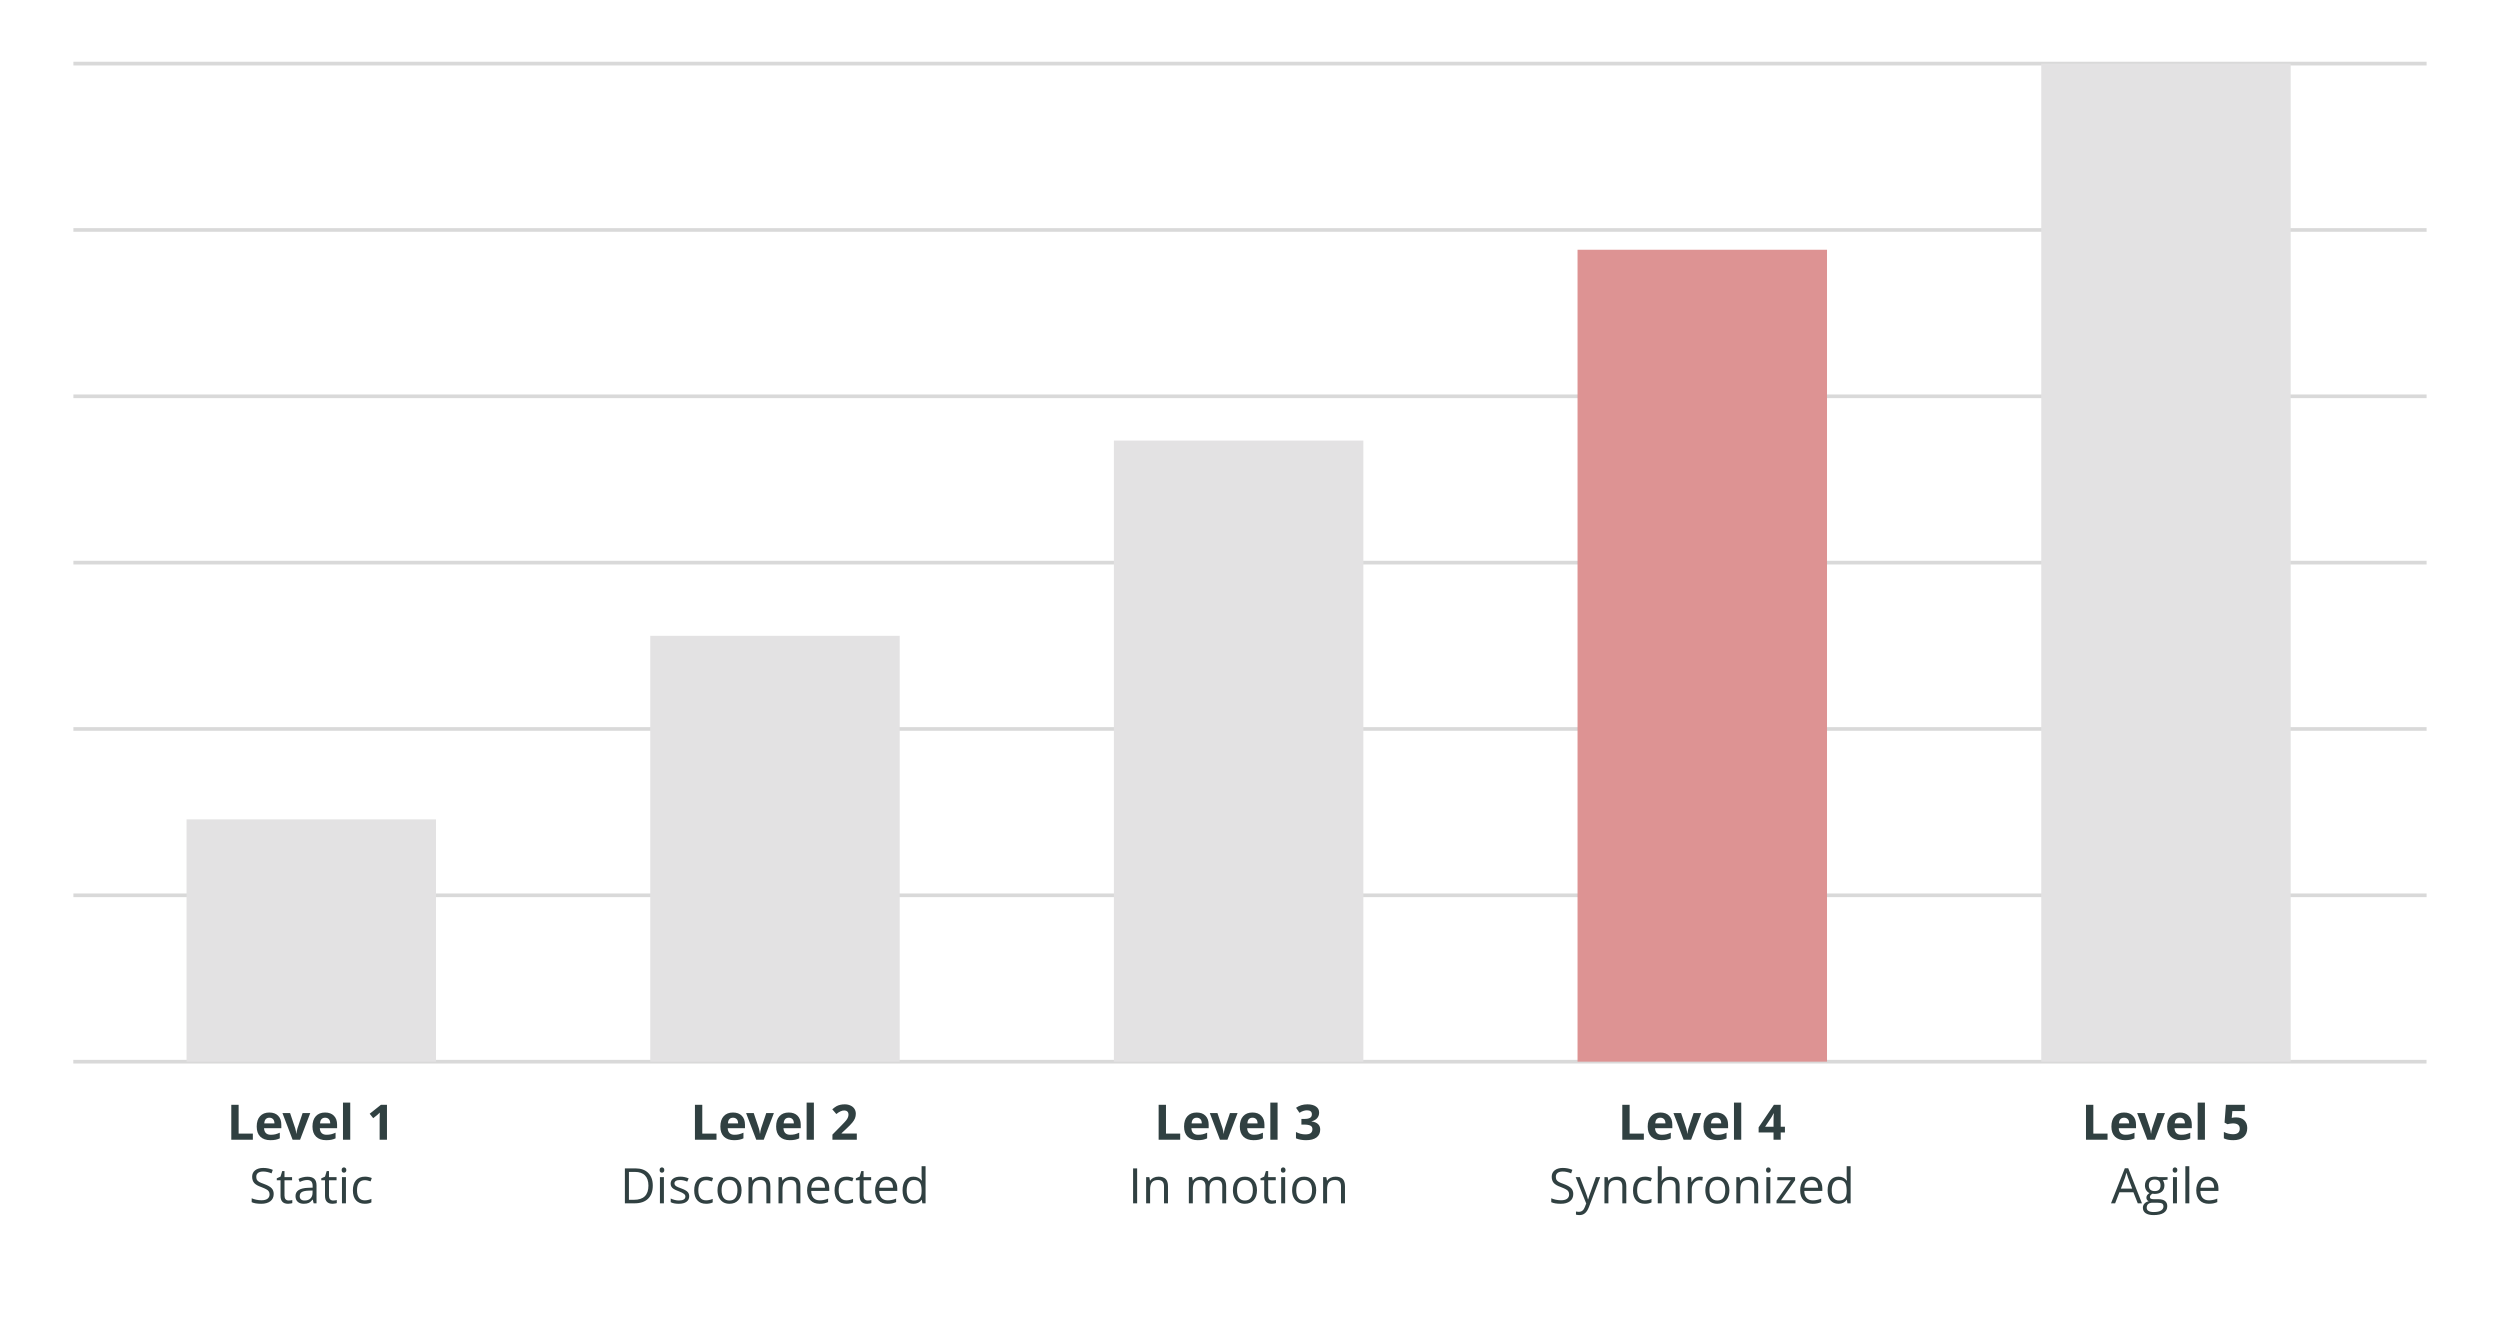
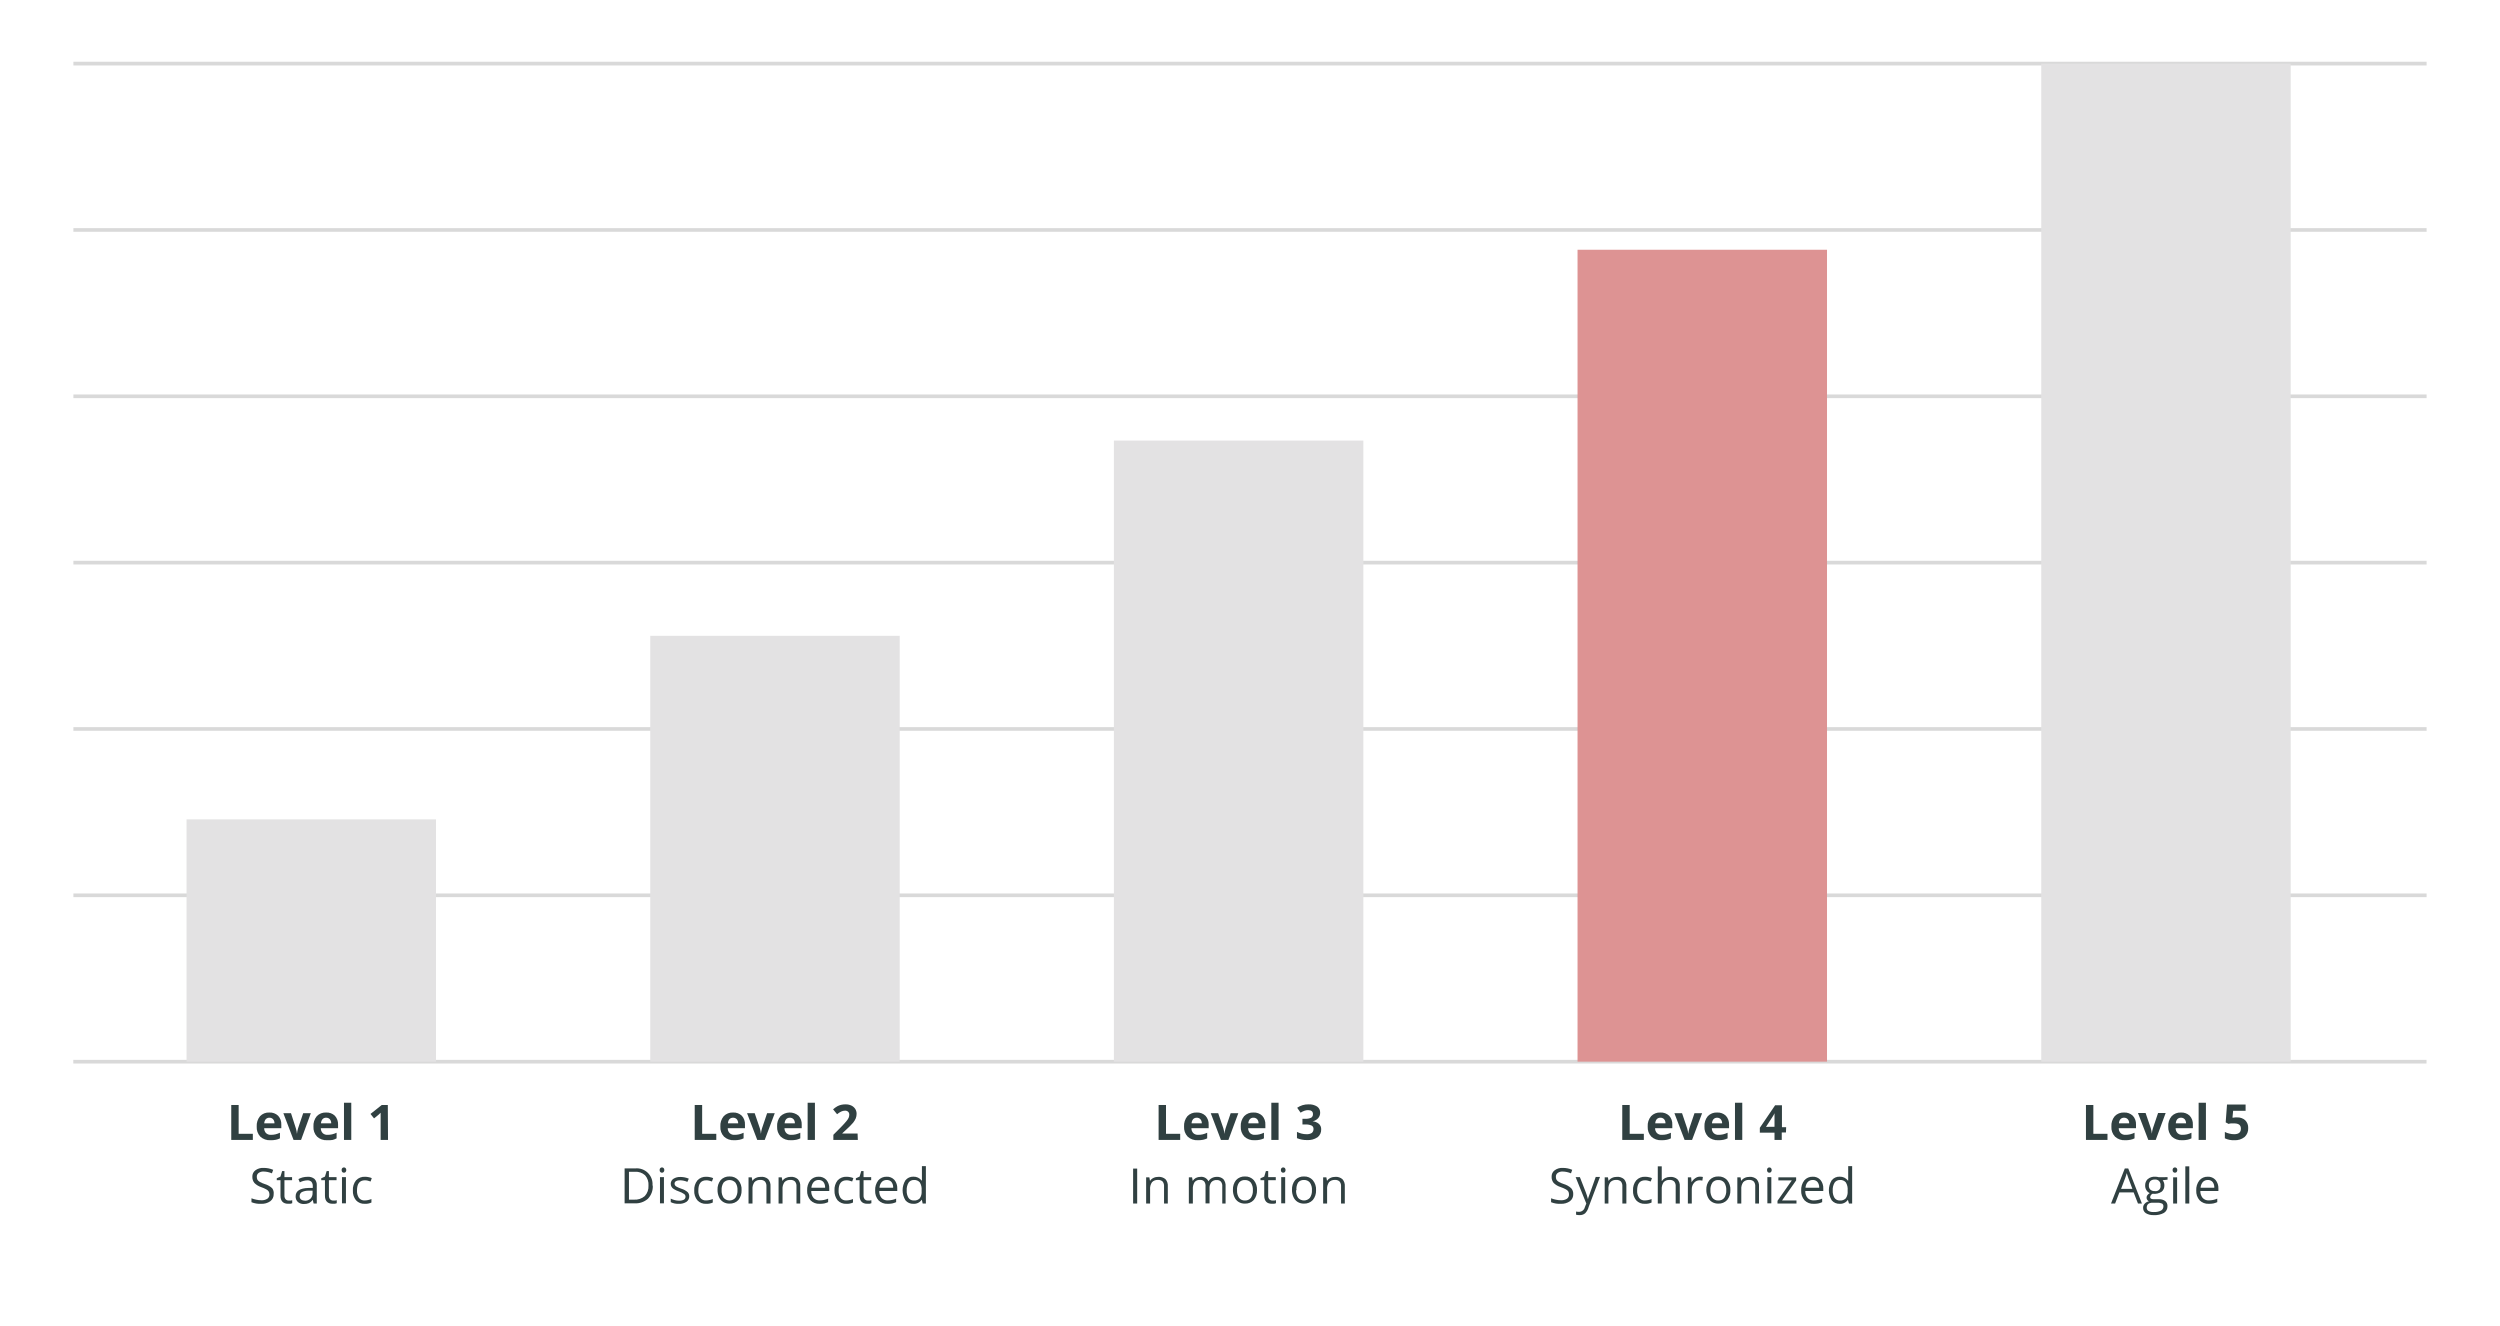
<svg xmlns="http://www.w3.org/2000/svg" id="Layer_1" data-name="Layer 1" viewBox="0 0 511 271">
  <path d="M15,13H496M15,47H496M15,81H496M15,115H496M15,149H496M15,183H496" style="fill: none;stroke: #d9d9d9;stroke-linejoin: round;stroke-width: 0.75px" />
  <line x1="14.98" y1="217.01" x2="495.98" y2="217.01" style="fill: none;stroke: #d9d9d9;stroke-linejoin: round;stroke-width: 0.75px" />
  <rect x="38.13" y="167.48" width="50.99" height="49.53" style="fill: #e3e2e3" />
  <rect x="132.91" y="129.96" width="50.99" height="87.05" style="fill: #e3e2e3" />
  <rect x="227.68" y="90.05" width="50.99" height="126.96" style="fill: #e3e2e3" />
  <rect x="322.45" y="51.05" width="50.99" height="165.95" style="fill: #dd9393" />
  <rect x="417.23" y="13.01" width="50.99" height="204" style="fill: #e3e2e3" />
-   <text transform="translate(46.37 232.96)" style="font-size: 10px;fill: #304041;font-family: OpenSans-Bold, Open Sans;font-weight: 700">Level 1<tspan style="font-family: OpenSans, Open Sans;font-weight: 400">
-       <tspan x="4.56" y="13">Static</tspan>
-     </tspan>
-   </text>
-   <text transform="translate(141.14 232.96)" style="font-size: 10px;fill: #304041;font-family: OpenSans-Bold, Open Sans;font-weight: 700">Level 2<tspan style="font-family: OpenSans, Open Sans;font-weight: 400">
-       <tspan x="-14.4" y="13">Disconnected</tspan>
-     </tspan>
-   </text>
-   <text transform="translate(235.92 232.96)" style="font-size: 10px;fill: #304041;font-family: OpenSans-Bold, Open Sans;font-weight: 700">Level 3<tspan style="font-family: OpenSans, Open Sans;font-weight: 400">
-       <tspan x="-5.3" y="13">In motion</tspan>
-     </tspan>
-   </text>
-   <text transform="translate(330.69 232.96)" style="font-size: 10px;fill: #304041;font-family: OpenSans-Bold, Open Sans;font-weight: 700">Level 4<tspan style="font-family: OpenSans, Open Sans;font-weight: 400">
-       <tspan x="-14.13" y="13">Synchronized</tspan>
-     </tspan>
-   </text>
-   <text transform="translate(425.47 232.96)" style="font-size: 10px;fill: #304041;font-family: OpenSans-Bold, Open Sans;font-weight: 700">Level 5<tspan style="font-family: OpenSans, Open Sans;font-weight: 400">
-       <tspan x="6.02" y="13">Agile</tspan>
-     </tspan>
-   </text>
+   <g>
+     <path d="M47.27,233v-7.14h1.51v5.89h2.9V233Z" style="fill: #304041" />
+     <path d="M55.27,233.06a2.8,2.8,0,0,1-2.06-.73,2.76,2.76,0,0,1-.74-2.06,3.07,3.07,0,0,1,.68-2.12,2.45,2.45,0,0,1,1.9-.75,2.4,2.4,0,0,1,1.8.66,2.5,2.5,0,0,1,.65,1.82v.72H54a1.39,1.39,0,0,0,.37,1,1.34,1.34,0,0,0,1,.36,4,4,0,0,0,.93-.1,4.65,4.65,0,0,0,.92-.33v1.15a3.41,3.41,0,0,1-.83.29A4.88,4.88,0,0,1,55.27,233.06Zm-.21-4.6a1,1,0,0,0-.74.3,1.4,1.4,0,0,0-.31.85H56.1a1.18,1.18,0,0,0-.29-.85A1,1,0,0,0,55.06,228.46Z" style="fill: #304041" />
+     <path d="M60,233l-2.08-5.46h1.56l1,3.11a5.52,5.52,0,0,1,.22,1.12h0a5.21,5.21,0,0,1,.22-1.12l1.05-3.11h1.56L61.54,233Z" style="fill: #304041" />
+     <path d="M66.87,233.06a2.79,2.79,0,0,1-2.06-.73,2.72,2.72,0,0,1-.74-2.06,3,3,0,0,1,.68-2.12,2.45,2.45,0,0,1,1.9-.75,2.4,2.4,0,0,1,1.8.66,2.5,2.5,0,0,1,.65,1.82v.72H65.57a1.44,1.44,0,0,0,.38,1,1.32,1.32,0,0,0,1,.36,4,4,0,0,0,.93-.1,4.89,4.89,0,0,0,.92-.33v1.15A3.34,3.34,0,0,1,68,233,4.72,4.72,0,0,1,66.87,233.06Zm-.21-4.6a.94.94,0,0,0-.74.3,1.4,1.4,0,0,0-.31.85H67.7a1.23,1.23,0,0,0-.29-.85A1,1,0,0,0,66.66,228.46Z" style="fill: #304041" />
+     <path d="M71.8,233H70.31v-7.6H71.8Z" style="fill: #304041" />
+     <path d="M79.31,233H77.8v-4.81l0-.74a6.92,6.92,0,0,1-.53.49l-.82.66-.72-.91,2.3-1.83h1.24Z" style="fill: #304041" />
+     <path d="M55.94,244.06a1.74,1.74,0,0,1-.69,1.47,3,3,0,0,1-1.85.53,4.65,4.65,0,0,1-2-.33v-.8a5.65,5.65,0,0,0,1,.29,4.57,4.57,0,0,0,1,.11,2.08,2.08,0,0,0,1.25-.31,1,1,0,0,0,.42-.88,1.13,1.13,0,0,0-.15-.61,1.36,1.36,0,0,0-.5-.43,6.41,6.41,0,0,0-1.06-.46A3.5,3.5,0,0,1,52,241.8a1.9,1.9,0,0,1-.42-1.28,1.55,1.55,0,0,1,.62-1.31,2.54,2.54,0,0,1,1.64-.49,4.86,4.86,0,0,1,2,.39l-.26.72a4.6,4.6,0,0,0-1.72-.37,1.64,1.64,0,0,0-1,.29.91.91,0,0,0-.37.78,1.23,1.23,0,0,0,.13.61,1.24,1.24,0,0,0,.47.43,4.83,4.83,0,0,0,1,.44,3.87,3.87,0,0,1,1.54.86A1.66,1.66,0,0,1,55.94,244.06Z" style="fill: #304041" />
+     <path d="M59,245.39a2.86,2.86,0,0,0,.42,0,1.44,1.44,0,0,0,.31-.07v.62a1.48,1.48,0,0,1-.38.11,2.68,2.68,0,0,1-.46,0c-1,0-1.56-.55-1.56-1.64v-3.18h-.76v-.39l.76-.34.34-1.14h.47v1.24H59.7v.63H58.14v3.15a1.09,1.09,0,0,0,.23.74A.83.83,0,0,0,59,245.39Z" style="fill: #304041" />
+     <path d="M64.1,246l-.17-.76h0a2.28,2.28,0,0,1-.8.68,2.45,2.45,0,0,1-1,.18,1.78,1.78,0,0,1-1.24-.41,1.47,1.47,0,0,1-.46-1.17c0-1.08.87-1.65,2.6-1.7l.9,0v-.33a1.36,1.36,0,0,0-.27-.93,1.11,1.11,0,0,0-.86-.3,3.62,3.62,0,0,0-1.52.41L61,241a4.77,4.77,0,0,1,.87-.34,3.87,3.87,0,0,1,1-.12,2,2,0,0,1,1.41.43,1.75,1.75,0,0,1,.47,1.36V246Zm-1.84-.57a1.65,1.65,0,0,0,1.19-.41,1.55,1.55,0,0,0,.44-1.17v-.48l-.82,0a3.15,3.15,0,0,0-1.39.3.93.93,0,0,0-.43.83.82.82,0,0,0,.27.67A1.11,1.11,0,0,0,62.26,245.39Z" style="fill: #304041" />
+     <path d="M68.09,245.39a2.77,2.77,0,0,0,.42,0,1.73,1.73,0,0,0,.32-.07v.62a1.72,1.72,0,0,1-.39.11,2.68,2.68,0,0,1-.46,0c-1,0-1.56-.55-1.56-1.64v-3.18h-.76v-.39l.76-.34.35-1.14h.46v1.24h1.56v.63H67.23v3.15a1.09,1.09,0,0,0,.23.74A.83.83,0,0,0,68.09,245.39Z" style="fill: #304041" />
+     <path d="M69.83,239.16a.55.55,0,0,1,.13-.41.54.54,0,0,1,.35-.13.49.49,0,0,1,.33.13.67.67,0,0,1,0,.82.44.44,0,0,1-.33.13.49.49,0,0,1-.35-.13A.56.56,0,0,1,69.83,239.16Zm.88,6.8H69.9v-5.35h.81Z" style="fill: #304041" />
+     <path d="M74.56,246.06a2.26,2.26,0,0,1-1.79-.72,2.9,2.9,0,0,1-.64-2,3,3,0,0,1,.64-2.07,2.35,2.35,0,0,1,1.85-.74,3.44,3.44,0,0,1,.77.09,2.36,2.36,0,0,1,.6.19l-.24.69a4.55,4.55,0,0,0-.59-.18,2.44,2.44,0,0,0-.56-.07c-1.09,0-1.63.69-1.63,2.08a2.49,2.49,0,0,0,.39,1.51,1.37,1.37,0,0,0,1.18.53,3.68,3.68,0,0,0,1.38-.29v.72A2.89,2.89,0,0,1,74.56,246.06Z" style="fill: #304041" />
+   </g>
+   <g>
+     <path d="M142,233v-7.14h1.52v5.89h2.89V233Z" style="fill: #304041" />
+     <path d="M150.05,233.06a2.79,2.79,0,0,1-2.06-.73,2.73,2.73,0,0,1-.75-2.06,3,3,0,0,1,.69-2.12,2.45,2.45,0,0,1,1.9-.75,2.4,2.4,0,0,1,1.8.66,2.5,2.5,0,0,1,.64,1.82v.72h-3.52a1.4,1.4,0,0,0,.38,1,1.3,1.3,0,0,0,1,.36,4.11,4.11,0,0,0,.94-.1,4.89,4.89,0,0,0,.92-.33v1.15a3.48,3.48,0,0,1-.84.29A4.84,4.84,0,0,1,150.05,233.06Zm-.21-4.6a1,1,0,0,0-.75.3,1.39,1.39,0,0,0-.3.85h2.09a1.28,1.28,0,0,0-.29-.85A1,1,0,0,0,149.84,228.46Z" style="fill: #304041" />
+     <path d="M154.78,233l-2.08-5.46h1.56l1.06,3.11a5.47,5.47,0,0,1,.21,1.12h0a5.21,5.21,0,0,1,.22-1.12l1.05-3.11h1.56L156.31,233Z" style="fill: #304041" />
+     <path d="M161.64,233.06a2.8,2.8,0,0,1-2.06-.73,2.76,2.76,0,0,1-.74-2.06,3,3,0,0,1,.69-2.12,2.78,2.78,0,0,1,3.7-.09,2.54,2.54,0,0,1,.64,1.82v.72h-3.52a1.4,1.4,0,0,0,.38,1,1.3,1.3,0,0,0,1,.36,4,4,0,0,0,.93-.1,4.65,4.65,0,0,0,.92-.33v1.15a3.41,3.41,0,0,1-.83.29A4.88,4.88,0,0,1,161.64,233.06Zm-.21-4.6a1,1,0,0,0-.74.3,1.4,1.4,0,0,0-.31.85h2.09a1.22,1.22,0,0,0-.28-.85A1,1,0,0,0,161.43,228.46Z" style="fill: #304041" />
+     <path d="M166.57,233h-1.49v-7.6h1.49Z" style="fill: #304041" />
+     <path d="M175.34,233h-5v-1.05l1.79-1.81a15.19,15.19,0,0,0,1-1.13,2.48,2.48,0,0,0,.35-.58,1.55,1.55,0,0,0,.11-.56.8.8,0,0,0-.24-.64.9.9,0,0,0-.63-.21,1.74,1.74,0,0,0-.8.19,4.12,4.12,0,0,0-.82.54l-.82-1a5,5,0,0,1,.87-.63,3.32,3.32,0,0,1,.76-.29,3.71,3.71,0,0,1,.92-.1,2.76,2.76,0,0,1,1.18.24,2,2,0,0,1,.8.69,1.88,1.88,0,0,1,.28,1,2.6,2.6,0,0,1-.17.93,3.92,3.92,0,0,1-.54.89,13.39,13.39,0,0,1-1.28,1.29l-.92.86v.07h3.11Z" style="fill: #304041" />
+     <path d="M133.43,242.32a3.63,3.63,0,0,1-1,2.71,3.81,3.81,0,0,1-2.76.93h-2v-7.14h2.19a3.22,3.22,0,0,1,3.51,3.5Zm-.88,0a2.85,2.85,0,0,0-.7-2.1,2.82,2.82,0,0,0-2.08-.71h-1.21v5.7h1a3.06,3.06,0,0,0,2.23-.73A2.86,2.86,0,0,0,132.55,242.35Z" style="fill: #304041" />
+     <path d="M134.83,239.16a.51.51,0,0,1,.14-.41.49.49,0,0,1,.34-.13.49.49,0,0,1,.33.13.64.64,0,0,1,0,.82.44.44,0,0,1-.33.13.45.45,0,0,1-.34-.13A.53.53,0,0,1,134.83,239.16Zm.88,6.8h-.81v-5.35h.81Z" style="fill: #304041" />
+     <path d="M140.88,244.5a1.34,1.34,0,0,1-.56,1.15,2.61,2.61,0,0,1-1.56.41,3.34,3.34,0,0,1-1.66-.34V245a4.31,4.31,0,0,0,.83.31,3.67,3.67,0,0,0,.85.11,2,2,0,0,0,1-.2.69.69,0,0,0,.34-.62.65.65,0,0,0-.27-.53,4.2,4.2,0,0,0-1.06-.53,5.17,5.17,0,0,1-1.06-.49,1.32,1.32,0,0,1-.47-.47,1.23,1.23,0,0,1-.16-.63,1.2,1.2,0,0,1,.54-1,2.48,2.48,0,0,1,1.46-.38,4.37,4.37,0,0,1,1.69.35l-.29.66a3.94,3.94,0,0,0-1.46-.33,1.66,1.66,0,0,0-.87.18.55.55,0,0,0-.29.5.6.6,0,0,0,.11.37,1,1,0,0,0,.35.28,6.24,6.24,0,0,0,.94.4,3.38,3.38,0,0,1,1.28.7A1.2,1.2,0,0,1,140.88,244.5Z" style="fill: #304041" />
+     <path d="M144.34,246.06a2.26,2.26,0,0,1-1.8-.72,2.9,2.9,0,0,1-.64-2,3,3,0,0,1,.65-2.07,2.32,2.32,0,0,1,1.84-.74,3.37,3.37,0,0,1,.77.09,2.6,2.6,0,0,1,.61.19l-.25.69a4.55,4.55,0,0,0-.59-.18,2.44,2.44,0,0,0-.56-.07c-1.09,0-1.63.69-1.63,2.08a2.43,2.43,0,0,0,.4,1.51,1.36,1.36,0,0,0,1.18.53,3.67,3.67,0,0,0,1.37-.29v.72A2.87,2.87,0,0,1,144.34,246.06Z" style="fill: #304041" />
+     <path d="M151.58,243.28a2.94,2.94,0,0,1-.66,2,2.33,2.33,0,0,1-1.82.74,2.38,2.38,0,0,1-1.28-.34,2.18,2.18,0,0,1-.86-1,3.43,3.43,0,0,1-.3-1.48,3,3,0,0,1,.65-2,2.36,2.36,0,0,1,1.82-.73,2.25,2.25,0,0,1,1.78.75A2.9,2.9,0,0,1,151.58,243.28Zm-4.08,0a2.55,2.55,0,0,0,.41,1.56,1.62,1.62,0,0,0,2.41,0,2.51,2.51,0,0,0,.42-1.57,2.45,2.45,0,0,0-.42-1.55,1.66,1.66,0,0,0-2.42,0A2.53,2.53,0,0,0,147.5,243.28Z" style="fill: #304041" />
+     <path d="M156.66,246V242.5a1.4,1.4,0,0,0-.3-1,1.23,1.23,0,0,0-.93-.32,1.52,1.52,0,0,0-1.23.46,2.27,2.27,0,0,0-.39,1.49V246H153v-5.35h.66l.13.73h0a1.61,1.61,0,0,1,.7-.61,2.19,2.19,0,0,1,1-.22A2,2,0,0,1,157,241a2,2,0,0,1,.49,1.49V246Z" style="fill: #304041" />
+     <path d="M162.8,246V242.5a1.4,1.4,0,0,0-.3-1,1.23,1.23,0,0,0-.93-.32,1.52,1.52,0,0,0-1.23.46,2.27,2.27,0,0,0-.39,1.49V246h-.81v-5.35h.65l.14.73h0a1.58,1.58,0,0,1,.69-.61,2.22,2.22,0,0,1,1-.22,2,2,0,0,1,1.46.47,2,2,0,0,1,.49,1.49V246Z" style="fill: #304041" />
+     <path d="M167.53,246.06a2.46,2.46,0,0,1-1.87-.72,2.8,2.8,0,0,1-.68-2,3.15,3.15,0,0,1,.63-2.06,2.15,2.15,0,0,1,1.71-.76,2.05,2.05,0,0,1,1.6.66,2.57,2.57,0,0,1,.58,1.75v.51h-3.68a2.08,2.08,0,0,0,.47,1.43,1.64,1.64,0,0,0,1.27.49,4.3,4.3,0,0,0,1.71-.36v.72a4.27,4.27,0,0,1-.81.27A4.88,4.88,0,0,1,167.53,246.06Zm-.22-4.87a1.3,1.3,0,0,0-1,.42,2,2,0,0,0-.46,1.16h2.8a1.76,1.76,0,0,0-.34-1.17A1.21,1.21,0,0,0,167.31,241.19Z" style="fill: #304041" />
+     <path d="M173,246.06a2.29,2.29,0,0,1-1.8-.72,3,3,0,0,1-.63-2,3,3,0,0,1,.64-2.07,2.34,2.34,0,0,1,1.85-.74,3.44,3.44,0,0,1,.77.09,2.5,2.5,0,0,1,.6.19l-.25.69a4.39,4.39,0,0,0-.58-.18,2.44,2.44,0,0,0-.56-.07c-1.09,0-1.63.69-1.63,2.08a2.49,2.49,0,0,0,.39,1.51,1.37,1.37,0,0,0,1.18.53,3.59,3.59,0,0,0,1.37-.29v.72A2.82,2.82,0,0,1,173,246.06Z" style="fill: #304041" />
+     <path d="M177.37,245.39a2.86,2.86,0,0,0,.42,0,1.73,1.73,0,0,0,.32-.07v.62a1.72,1.72,0,0,1-.39.11,2.68,2.68,0,0,1-.46,0c-1,0-1.56-.55-1.56-1.64v-3.18h-.76v-.39l.76-.34.34-1.14h.47v1.24h1.56v.63h-1.56v3.15a1.09,1.09,0,0,0,.23.74A.83.83,0,0,0,177.37,245.39Z" style="fill: #304041" />
+     <path d="M181.44,246.06a2.47,2.47,0,0,1-1.88-.72,2.84,2.84,0,0,1-.68-2,3.15,3.15,0,0,1,.63-2.06,2.16,2.16,0,0,1,1.72-.76,2,2,0,0,1,1.59.66,2.57,2.57,0,0,1,.58,1.75v.51h-3.68a2.08,2.08,0,0,0,.47,1.43,1.64,1.64,0,0,0,1.27.49,4.3,4.3,0,0,0,1.71-.36v.72a4.05,4.05,0,0,1-.81.27A4.77,4.77,0,0,1,181.44,246.06Zm-.22-4.87a1.32,1.32,0,0,0-1,.42,1.88,1.88,0,0,0-.45,1.16h2.79a1.76,1.76,0,0,0-.34-1.17A1.2,1.2,0,0,0,181.22,241.19Z" style="fill: #304041" />
+     <path d="M188.43,245.24h-.05a1.88,1.88,0,0,1-1.68.82,2,2,0,0,1-1.63-.72,3.9,3.9,0,0,1,0-4.09,2,2,0,0,1,1.63-.74,2,2,0,0,1,1.67.79h.07l0-.38,0-.38v-2.18h.81V246h-.66Zm-1.62.14a1.48,1.48,0,0,0,1.2-.45,2.28,2.28,0,0,0,.37-1.46v-.17a2.68,2.68,0,0,0-.37-1.62,1.44,1.44,0,0,0-1.21-.49,1.26,1.26,0,0,0-1.1.56,2.77,2.77,0,0,0-.37,1.56,2.67,2.67,0,0,0,.37,1.55A1.27,1.27,0,0,0,186.81,245.38Z" style="fill: #304041" />
+   </g>
+   <g>
+     <path d="M236.82,233v-7.14h1.51v5.89h2.9V233Z" style="fill: #304041" />
+     <path d="M244.82,233.06a2.8,2.8,0,0,1-2.06-.73,2.76,2.76,0,0,1-.74-2.06,3.07,3.07,0,0,1,.68-2.12,2.45,2.45,0,0,1,1.9-.75,2.4,2.4,0,0,1,1.8.66,2.5,2.5,0,0,1,.65,1.82v.72h-3.52a1.39,1.39,0,0,0,.37,1,1.34,1.34,0,0,0,1,.36,4,4,0,0,0,.93-.1,4.89,4.89,0,0,0,.92-.33v1.15a3.34,3.34,0,0,1-.84.29A4.72,4.72,0,0,1,244.82,233.06Zm-.21-4.6a1,1,0,0,0-.74.3,1.4,1.4,0,0,0-.31.85h2.09a1.23,1.23,0,0,0-.29-.85A1,1,0,0,0,244.61,228.46Z" style="fill: #304041" />
+     <path d="M249.56,233l-2.08-5.46H249l1.06,3.11a5.52,5.52,0,0,1,.22,1.12h0a5.21,5.21,0,0,1,.22-1.12l1.05-3.11h1.56L251.09,233Z" style="fill: #304041" />
+     <path d="M256.42,233.06a2.79,2.79,0,0,1-2.06-.73,2.73,2.73,0,0,1-.75-2.06,3,3,0,0,1,.69-2.12,2.45,2.45,0,0,1,1.9-.75,2.4,2.4,0,0,1,1.8.66,2.5,2.5,0,0,1,.64,1.82v.72h-3.52a1.44,1.44,0,0,0,.38,1,1.31,1.31,0,0,0,1,.36,4,4,0,0,0,.93-.1,4.89,4.89,0,0,0,.92-.33v1.15a3.34,3.34,0,0,1-.84.29A4.78,4.78,0,0,1,256.42,233.06Zm-.21-4.6a.92.92,0,0,0-.74.3,1.34,1.34,0,0,0-.31.85h2.09a1.23,1.23,0,0,0-.29-.85A1,1,0,0,0,256.21,228.46Z" style="fill: #304041" />
+     <path d="M261.34,233h-1.48v-7.6h1.48Z" style="fill: #304041" />
+     <path d="M269.84,227.42a1.68,1.68,0,0,1-.41,1.14,2.13,2.13,0,0,1-1.14.64v0a2.23,2.23,0,0,1,1.31.53,1.44,1.44,0,0,1,.45,1.12,1.92,1.92,0,0,1-.75,1.61,3.47,3.47,0,0,1-2.14.57,5.15,5.15,0,0,1-2.06-.39v-1.28a5,5,0,0,0,.92.34,3.72,3.72,0,0,0,1,.13,1.94,1.94,0,0,0,1.11-.25,1,1,0,0,0,.35-.82.73.73,0,0,0-.41-.71,3,3,0,0,0-1.31-.21h-.54v-1.16h.55a2.67,2.67,0,0,0,1.22-.21.81.81,0,0,0,.38-.75c0-.54-.34-.81-1-.81a2.27,2.27,0,0,0-.72.12,3.76,3.76,0,0,0-.81.4l-.7-1a3.89,3.89,0,0,1,2.33-.7,3,3,0,0,1,1.75.45A1.45,1.45,0,0,1,269.84,227.42Z" style="fill: #304041" />
+     <path d="M231.61,246v-7.14h.83V246Z" style="fill: #304041" />
+     <path d="M237.93,246V242.5a1.45,1.45,0,0,0-.29-1,1.24,1.24,0,0,0-.94-.32,1.52,1.52,0,0,0-1.23.46,2.27,2.27,0,0,0-.39,1.49V246h-.81v-5.35h.66l.13.73h0a1.67,1.67,0,0,1,.7-.61,2.19,2.19,0,0,1,1-.22,2.07,2.07,0,0,1,1.46.47,2,2,0,0,1,.48,1.49V246Z" style="fill: #304041" />
+     <path d="M249.83,246v-3.48a1.39,1.39,0,0,0-.28-1,1.06,1.06,0,0,0-.85-.32,1.36,1.36,0,0,0-1.11.44,2,2,0,0,0-.36,1.33v3h-.82v-3.48a1.45,1.45,0,0,0-.27-1,1.07,1.07,0,0,0-.85-.32,1.32,1.32,0,0,0-1.12.46,2.49,2.49,0,0,0-.35,1.49V246H243v-5.35h.66l.13.73h0a1.63,1.63,0,0,1,.64-.61,2.07,2.07,0,0,1,.94-.22,1.6,1.6,0,0,1,1.64.91h0a1.69,1.69,0,0,1,.69-.66,2.08,2.08,0,0,1,1-.25,1.82,1.82,0,0,1,1.36.47,2.09,2.09,0,0,1,.45,1.49V246Z" style="fill: #304041" />
+     <path d="M256.93,243.28a2.94,2.94,0,0,1-.66,2,2.33,2.33,0,0,1-1.82.74,2.38,2.38,0,0,1-1.28-.34,2.24,2.24,0,0,1-.86-1,3.43,3.43,0,0,1-.3-1.48,3,3,0,0,1,.65-2,2.36,2.36,0,0,1,1.82-.73,2.28,2.28,0,0,1,1.79.75A2.94,2.94,0,0,1,256.93,243.28Zm-4.08,0a2.55,2.55,0,0,0,.41,1.56,1.42,1.42,0,0,0,1.21.54,1.46,1.46,0,0,0,1.21-.53,2.58,2.58,0,0,0,.41-1.57,2.51,2.51,0,0,0-.41-1.55,1.48,1.48,0,0,0-1.22-.53,1.42,1.42,0,0,0-1.2.52A2.46,2.46,0,0,0,252.85,243.28Z" style="fill: #304041" />
+     <path d="M260.08,245.39a2.73,2.73,0,0,0,.41,0,1.56,1.56,0,0,0,.32-.07v.62a1.72,1.72,0,0,1-.39.11,2.6,2.6,0,0,1-.46,0c-1,0-1.55-.55-1.55-1.64v-3.18h-.77v-.39l.77-.34.34-1.14h.47v1.24h1.55v.63h-1.55v3.15a1,1,0,0,0,.23.74A.8.8,0,0,0,260.08,245.39Z" style="fill: #304041" />
+     <path d="M261.81,239.16a.55.55,0,0,1,.14-.41.49.49,0,0,1,.34-.13.53.53,0,0,1,.34.13.67.67,0,0,1,0,.82.48.48,0,0,1-.34.13.45.45,0,0,1-.34-.13A.56.56,0,0,1,261.81,239.16Zm.88,6.8h-.81v-5.35h.81Z" style="fill: #304041" />
+     <path d="M269,243.28a2.94,2.94,0,0,1-.66,2,2.33,2.33,0,0,1-1.82.74,2.38,2.38,0,0,1-1.28-.34,2.18,2.18,0,0,1-.86-1,3.43,3.43,0,0,1-.3-1.48,3,3,0,0,1,.65-2,2.36,2.36,0,0,1,1.82-.73,2.25,2.25,0,0,1,1.78.75A2.9,2.9,0,0,1,269,243.28Zm-4.08,0a2.55,2.55,0,0,0,.41,1.56,1.62,1.62,0,0,0,2.41,0,2.51,2.51,0,0,0,.42-1.57,2.45,2.45,0,0,0-.42-1.55,1.44,1.44,0,0,0-1.21-.53,1.42,1.42,0,0,0-1.2.52A2.46,2.46,0,0,0,265,243.28Z" style="fill: #304041" />
+     <path d="M274.11,246V242.5a1.4,1.4,0,0,0-.3-1,1.23,1.23,0,0,0-.93-.32,1.52,1.52,0,0,0-1.23.46,2.27,2.27,0,0,0-.39,1.49V246h-.81v-5.35h.66l.13.73h0a1.61,1.61,0,0,1,.7-.61,2.19,2.19,0,0,1,1-.22,2,2,0,0,1,1.45.47,2,2,0,0,1,.49,1.49V246Z" style="fill: #304041" />
+   </g>
+   <g>
+     <path d="M331.59,233v-7.14h1.52v5.89H336V233Z" style="fill: #304041" />
+     <path d="M339.59,233.06a2.82,2.82,0,0,1-2.06-.73,2.76,2.76,0,0,1-.74-2.06,3,3,0,0,1,.69-2.12,2.44,2.44,0,0,1,1.89-.75,2.41,2.41,0,0,1,1.81.66,2.5,2.5,0,0,1,.64,1.82v.72H338.3a1.4,1.4,0,0,0,.38,1,1.3,1.3,0,0,0,1,.36,4.11,4.11,0,0,0,.94-.1,4.81,4.81,0,0,0,.91-.33v1.15a3.41,3.41,0,0,1-.83.29A4.88,4.88,0,0,1,339.59,233.06Zm-.21-4.6a1,1,0,0,0-.74.3,1.4,1.4,0,0,0-.31.85h2.09a1.22,1.22,0,0,0-.28-.85A1,1,0,0,0,339.38,228.46Z" style="fill: #304041" />
+     <path d="M344.33,233l-2.08-5.46h1.56l1.05,3.11a5.52,5.52,0,0,1,.22,1.12h0a5.21,5.21,0,0,1,.22-1.12l1.05-3.11h1.56L345.86,233Z" style="fill: #304041" />
+     <path d="M351.19,233.06a2.8,2.8,0,0,1-2.06-.73,2.76,2.76,0,0,1-.74-2.06,3.07,3.07,0,0,1,.68-2.12,2.45,2.45,0,0,1,1.9-.75,2.4,2.4,0,0,1,1.8.66,2.5,2.5,0,0,1,.65,1.82v.72H349.9a1.39,1.39,0,0,0,.37,1,1.34,1.34,0,0,0,1,.36,4,4,0,0,0,.93-.1,4.89,4.89,0,0,0,.92-.33v1.15a3.34,3.34,0,0,1-.84.29A4.72,4.72,0,0,1,351.19,233.06Zm-.21-4.6a1,1,0,0,0-.74.3,1.4,1.4,0,0,0-.31.85H352a1.23,1.23,0,0,0-.29-.85A1,1,0,0,0,351,228.46Z" style="fill: #304041" />
+     <path d="M356.12,233h-1.49v-7.6h1.49Z" style="fill: #304041" />
+     <path d="M365.05,231.48h-.86V233h-1.48v-1.48h-3v-1l3.13-4.61h1.39v4.49h.86Zm-2.34-1.17V229.1c0-.2,0-.5,0-.88s0-.61,0-.67h0a5,5,0,0,1-.44.78l-1.3,2Z" style="fill: #304041" />
+     <path d="M321.57,244.06a1.73,1.73,0,0,1-.68,1.47,3,3,0,0,1-1.85.53,4.65,4.65,0,0,1-2-.33v-.8a5.39,5.39,0,0,0,1,.29,4.51,4.51,0,0,0,1,.11,2.1,2.1,0,0,0,1.25-.31,1,1,0,0,0,.41-.88,1.13,1.13,0,0,0-.14-.61,1.36,1.36,0,0,0-.5-.43,6.41,6.41,0,0,0-1.06-.46,3.5,3.5,0,0,1-1.43-.84,1.9,1.9,0,0,1-.42-1.28,1.55,1.55,0,0,1,.62-1.31,2.54,2.54,0,0,1,1.64-.49,4.78,4.78,0,0,1,1.95.39l-.25.72a4.6,4.6,0,0,0-1.72-.37,1.64,1.64,0,0,0-1,.29.91.91,0,0,0-.37.78,1.23,1.23,0,0,0,.13.61,1.28,1.28,0,0,0,.46.43,5.25,5.25,0,0,0,1,.44,3.87,3.87,0,0,1,1.54.86A1.7,1.7,0,0,1,321.57,244.06Z" style="fill: #304041" />
+     <path d="M322.06,240.61h.87l1.17,3a11.08,11.08,0,0,1,.48,1.51h0c0-.17.13-.45.27-.85s.57-1.64,1.32-3.71h.87l-2.3,6.09A3,3,0,0,1,324,248a1.68,1.68,0,0,1-1.12.37,3,3,0,0,1-.73-.08v-.65a2.77,2.77,0,0,0,.6.06,1.22,1.22,0,0,0,1.19-.94l.3-.76Z" style="fill: #304041" />
+     <path d="M331.61,246V242.5a1.45,1.45,0,0,0-.29-1,1.24,1.24,0,0,0-.94-.32,1.52,1.52,0,0,0-1.23.46,2.27,2.27,0,0,0-.39,1.49V246H328v-5.35h.66l.13.73h0a1.67,1.67,0,0,1,.7-.61,2.19,2.19,0,0,1,1-.22,2,2,0,0,1,1.46.47,2,2,0,0,1,.48,1.49V246Z" style="fill: #304041" />
+     <path d="M336.23,246.06a2.26,2.26,0,0,1-1.8-.72,2.9,2.9,0,0,1-.64-2,3,3,0,0,1,.65-2.07,2.32,2.32,0,0,1,1.84-.74,3.31,3.31,0,0,1,.77.09,2.6,2.6,0,0,1,.61.19l-.25.69a4.12,4.12,0,0,0-.59-.18,2.38,2.38,0,0,0-.56-.07c-1.08,0-1.63.69-1.63,2.08a2.43,2.43,0,0,0,.4,1.51,1.36,1.36,0,0,0,1.18.53,3.67,3.67,0,0,0,1.37-.29v.72A2.87,2.87,0,0,1,336.23,246.06Z" style="fill: #304041" />
+     <path d="M342.51,246V242.5a1.4,1.4,0,0,0-.3-1,1.22,1.22,0,0,0-.93-.32,1.52,1.52,0,0,0-1.23.46,2.32,2.32,0,0,0-.39,1.5V246h-.81v-7.6h.81v2.3a4.41,4.41,0,0,1,0,.69h.05a1.68,1.68,0,0,1,.68-.61,2.34,2.34,0,0,1,1-.22,2.08,2.08,0,0,1,1.47.47,1.94,1.94,0,0,1,.49,1.48V246Z" style="fill: #304041" />
+     <path d="M347.43,240.51a3.1,3.1,0,0,1,.64.06l-.11.75a2.75,2.75,0,0,0-.59-.07,1.44,1.44,0,0,0-1.11.53,1.91,1.91,0,0,0-.46,1.31V246H345v-5.35h.67l.09,1h0a2.26,2.26,0,0,1,.72-.8A1.59,1.59,0,0,1,347.43,240.51Z" style="fill: #304041" />
+     <path d="M353.69,243.28a2.94,2.94,0,0,1-.66,2,2.33,2.33,0,0,1-1.82.74,2.4,2.4,0,0,1-1.28-.34,2.24,2.24,0,0,1-.86-1,3.43,3.43,0,0,1-.3-1.48,2.94,2.94,0,0,1,.66-2,2.32,2.32,0,0,1,1.81-.73,2.27,2.27,0,0,1,1.79.75A2.94,2.94,0,0,1,353.69,243.28Zm-4.08,0a2.55,2.55,0,0,0,.41,1.56,1.44,1.44,0,0,0,1.21.54,1.46,1.46,0,0,0,1.21-.53,2.58,2.58,0,0,0,.41-1.57,2.51,2.51,0,0,0-.41-1.55,1.46,1.46,0,0,0-1.22-.53,1.42,1.42,0,0,0-1.2.52A2.53,2.53,0,0,0,349.61,243.28Z" style="fill: #304041" />
+     <path d="M358.77,246V242.5a1.4,1.4,0,0,0-.3-1,1.22,1.22,0,0,0-.93-.32,1.52,1.52,0,0,0-1.23.46,2.27,2.27,0,0,0-.39,1.49V246h-.81v-5.35h.66l.13.73h0a1.67,1.67,0,0,1,.7-.61,2.19,2.19,0,0,1,1-.22,2,2,0,0,1,1.45.47,2,2,0,0,1,.49,1.49V246Z" style="fill: #304041" />
+     <path d="M361.18,239.16a.55.55,0,0,1,.14-.41.49.49,0,0,1,.34-.13.49.49,0,0,1,.33.13.64.64,0,0,1,0,.82.44.44,0,0,1-.33.13.45.45,0,0,1-.34-.13A.56.56,0,0,1,361.18,239.16Zm.88,6.8h-.81v-5.35h.81Z" style="fill: #304041" />
+     <path d="M367.2,246h-3.88v-.55l2.92-4.17H363.5v-.63h3.63v.63l-2.88,4.09h2.95Z" style="fill: #304041" />
+     <path d="M370.72,246.06a2.47,2.47,0,0,1-1.88-.72,2.84,2.84,0,0,1-.68-2,3.15,3.15,0,0,1,.63-2.06,2.16,2.16,0,0,1,1.72-.76,2,2,0,0,1,1.59.66,2.57,2.57,0,0,1,.58,1.75v.51H369a2.08,2.08,0,0,0,.47,1.43,1.64,1.64,0,0,0,1.27.49,4.3,4.3,0,0,0,1.71-.36v.72a4.05,4.05,0,0,1-.81.27A4.77,4.77,0,0,1,370.72,246.06Zm-.22-4.87a1.32,1.32,0,0,0-1,.42,1.88,1.88,0,0,0-.45,1.16h2.79a1.76,1.76,0,0,0-.34-1.17A1.2,1.2,0,0,0,370.5,241.19Z" style="fill: #304041" />
+     <path d="M377.71,245.24h0a1.88,1.88,0,0,1-1.68.82,2,2,0,0,1-1.63-.72,3.9,3.9,0,0,1,0-4.09,2,2,0,0,1,1.63-.74,2,2,0,0,1,1.67.79h.07l0-.38,0-.38v-2.18h.81V246h-.65Zm-1.62.14a1.48,1.48,0,0,0,1.2-.45,2.28,2.28,0,0,0,.37-1.46v-.17a2.68,2.68,0,0,0-.37-1.62,1.44,1.44,0,0,0-1.21-.49,1.26,1.26,0,0,0-1.1.56,2.77,2.77,0,0,0-.37,1.56,2.67,2.67,0,0,0,.37,1.55A1.27,1.27,0,0,0,376.09,245.38Z" style="fill: #304041" />
+   </g>
+   <g>
+     <path d="M426.37,233v-7.14h1.51v5.89h2.89V233Z" style="fill: #304041" />
+     <path d="M434.37,233.06a2.79,2.79,0,0,1-2.06-.73,2.72,2.72,0,0,1-.74-2.06,3,3,0,0,1,.68-2.12,2.45,2.45,0,0,1,1.9-.75,2.4,2.4,0,0,1,1.8.66,2.5,2.5,0,0,1,.65,1.82v.72h-3.53a1.44,1.44,0,0,0,.38,1,1.32,1.32,0,0,0,1,.36,4,4,0,0,0,.93-.1,4.89,4.89,0,0,0,.92-.33v1.15a3.34,3.34,0,0,1-.84.29A4.72,4.72,0,0,1,434.37,233.06Zm-.21-4.6a.94.94,0,0,0-.74.3,1.4,1.4,0,0,0-.31.85h2.09a1.23,1.23,0,0,0-.29-.85A1,1,0,0,0,434.16,228.46Z" style="fill: #304041" />
+     <path d="M439.11,233,437,227.5h1.56l1.06,3.11a6.31,6.31,0,0,1,.22,1.12h0a4.66,4.66,0,0,1,.22-1.12l1.05-3.11h1.55L440.63,233Z" style="fill: #304041" />
+     <path d="M446,233.06a2.83,2.83,0,0,1-2.07-.73,2.76,2.76,0,0,1-.74-2.06,3,3,0,0,1,.69-2.12,2.45,2.45,0,0,1,1.9-.75,2.4,2.4,0,0,1,1.8.66,2.5,2.5,0,0,1,.64,1.82v.72h-3.52a1.4,1.4,0,0,0,.38,1,1.3,1.3,0,0,0,1,.36,4.11,4.11,0,0,0,.94-.1,4.57,4.57,0,0,0,.91-.33v1.15a3.26,3.26,0,0,1-.83.29A4.84,4.84,0,0,1,446,233.06Zm-.21-4.6a1,1,0,0,0-.75.3,1.33,1.33,0,0,0-.3.85h2.09a1.28,1.28,0,0,0-.29-.85A1,1,0,0,0,445.76,228.46Z" style="fill: #304041" />
+     <path d="M450.89,233H449.4v-7.6h1.49Z" style="fill: #304041" />
+     <path d="M457.27,228.4a2.29,2.29,0,0,1,1.65.58,2.09,2.09,0,0,1,.61,1.59,2.3,2.3,0,0,1-.74,1.84,3.1,3.1,0,0,1-2.11.65,4.09,4.09,0,0,1-1.92-.39v-1.3a3.66,3.66,0,0,0,.9.33,3.76,3.76,0,0,0,1,.13c.92,0,1.38-.37,1.38-1.13s-.48-1.08-1.43-1.08a4.13,4.13,0,0,0-.57,0c-.21,0-.38.07-.51.11l-.6-.32.27-3.64H459v1.28h-2.55l-.13,1.4.17,0A3.15,3.15,0,0,1,457.27,228.4Z" style="fill: #304041" />
+     <path d="M437,246l-.88-2.27H433.2l-.87,2.27h-.84l2.82-7.17h.7l2.8,7.17Zm-1.14-3-.83-2.21a9.77,9.77,0,0,1-.33-1c-.08.31-.18.66-.31,1l-.84,2.21Z" style="fill: #304041" />
+     <path d="M443.05,240.61v.51l-1,.12a1.85,1.85,0,0,1,.25.45,1.72,1.72,0,0,1,.1.62,1.59,1.59,0,0,1-.53,1.25A2.56,2.56,0,0,1,440,244a.82.82,0,0,0-.51.69.35.35,0,0,0,.18.33,1.31,1.31,0,0,0,.62.1h.94a2.1,2.1,0,0,1,1.34.37,1.26,1.26,0,0,1,.46,1.06,1.52,1.52,0,0,1-.71,1.36,3.82,3.82,0,0,1-2.08.46,2.85,2.85,0,0,1-1.62-.39,1.26,1.26,0,0,1-.57-1.1,1.2,1.2,0,0,1,.32-.84,1.58,1.58,0,0,1,.88-.49.82.82,0,0,1-.35-.29.77.77,0,0,1-.14-.45.8.8,0,0,1,.16-.51,1.64,1.64,0,0,1,.49-.43,1.44,1.44,0,0,1-.67-.58,1.65,1.65,0,0,1-.27-.94A1.74,1.74,0,0,1,439,241a2.15,2.15,0,0,1,1.5-.48,2.48,2.48,0,0,1,.75.1Zm-4.26,6.25a.73.73,0,0,0,.36.66,2.05,2.05,0,0,0,1.05.22,3,3,0,0,0,1.51-.3.93.93,0,0,0,.49-.83.66.66,0,0,0-.26-.6,2.14,2.14,0,0,0-1-.17h-1a1.32,1.32,0,0,0-.86.26A1,1,0,0,0,438.79,246.86Zm.44-4.54a1.08,1.08,0,0,0,.31.85,1.24,1.24,0,0,0,.89.29,1,1,0,0,0,1.18-1.15,1.06,1.06,0,0,0-1.2-1.21,1.22,1.22,0,0,0-.88.31A1.26,1.26,0,0,0,439.23,242.32Z" style="fill: #304041" />
+     <path d="M444.08,239.16a.55.55,0,0,1,.14-.41.51.51,0,0,1,.34-.13.53.53,0,0,1,.34.13.67.67,0,0,1,0,.82.48.48,0,0,1-.34.13.47.47,0,0,1-.34-.13A.56.56,0,0,1,444.08,239.16ZM445,246h-.81v-5.35H445Z" style="fill: #304041" />
+     <path d="M447.49,246h-.81v-7.6h.81Z" style="fill: #304041" />
+     <path d="M451.47,246.06a2.46,2.46,0,0,1-1.87-.72,2.8,2.8,0,0,1-.69-2,3.1,3.1,0,0,1,.64-2.06,2.14,2.14,0,0,1,1.71-.76,2,2,0,0,1,1.59.66,2.57,2.57,0,0,1,.59,1.75v.51h-3.69a2.13,2.13,0,0,0,.48,1.43,1.62,1.62,0,0,0,1.27.49,4.3,4.3,0,0,0,1.71-.36v.72a4.52,4.52,0,0,1-.81.27A5,5,0,0,1,451.47,246.06Zm-.22-4.87a1.33,1.33,0,0,0-1,.42,2,2,0,0,0-.45,1.16h2.8a1.76,1.76,0,0,0-.34-1.17A1.22,1.22,0,0,0,451.25,241.19Z" style="fill: #304041" />
+   </g>
</svg>
